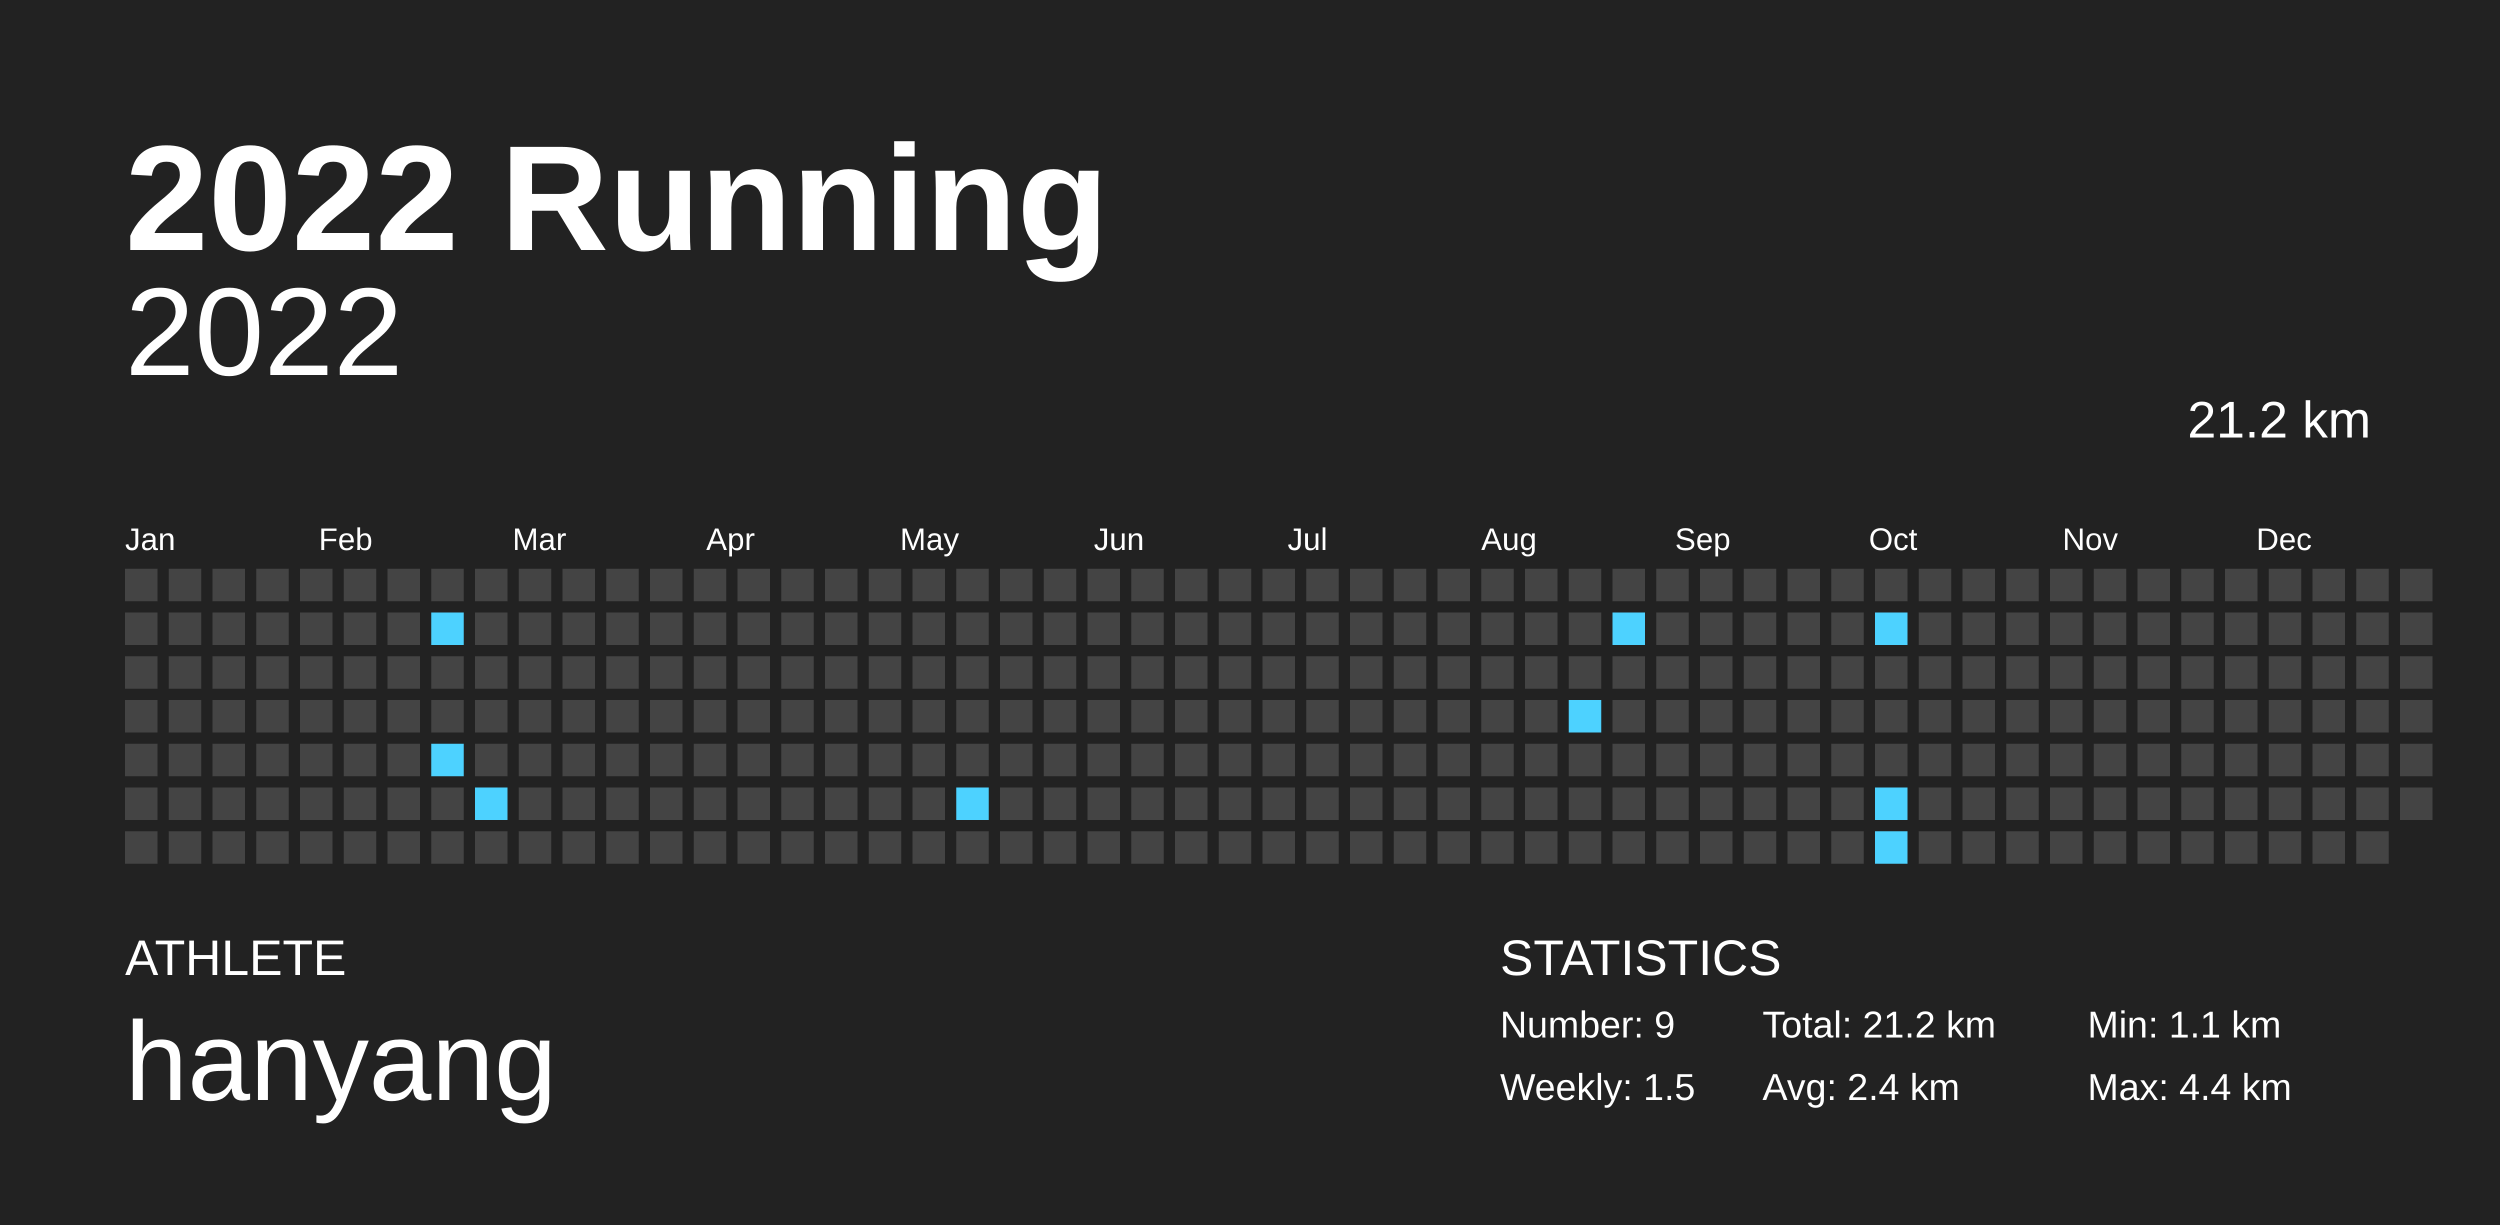
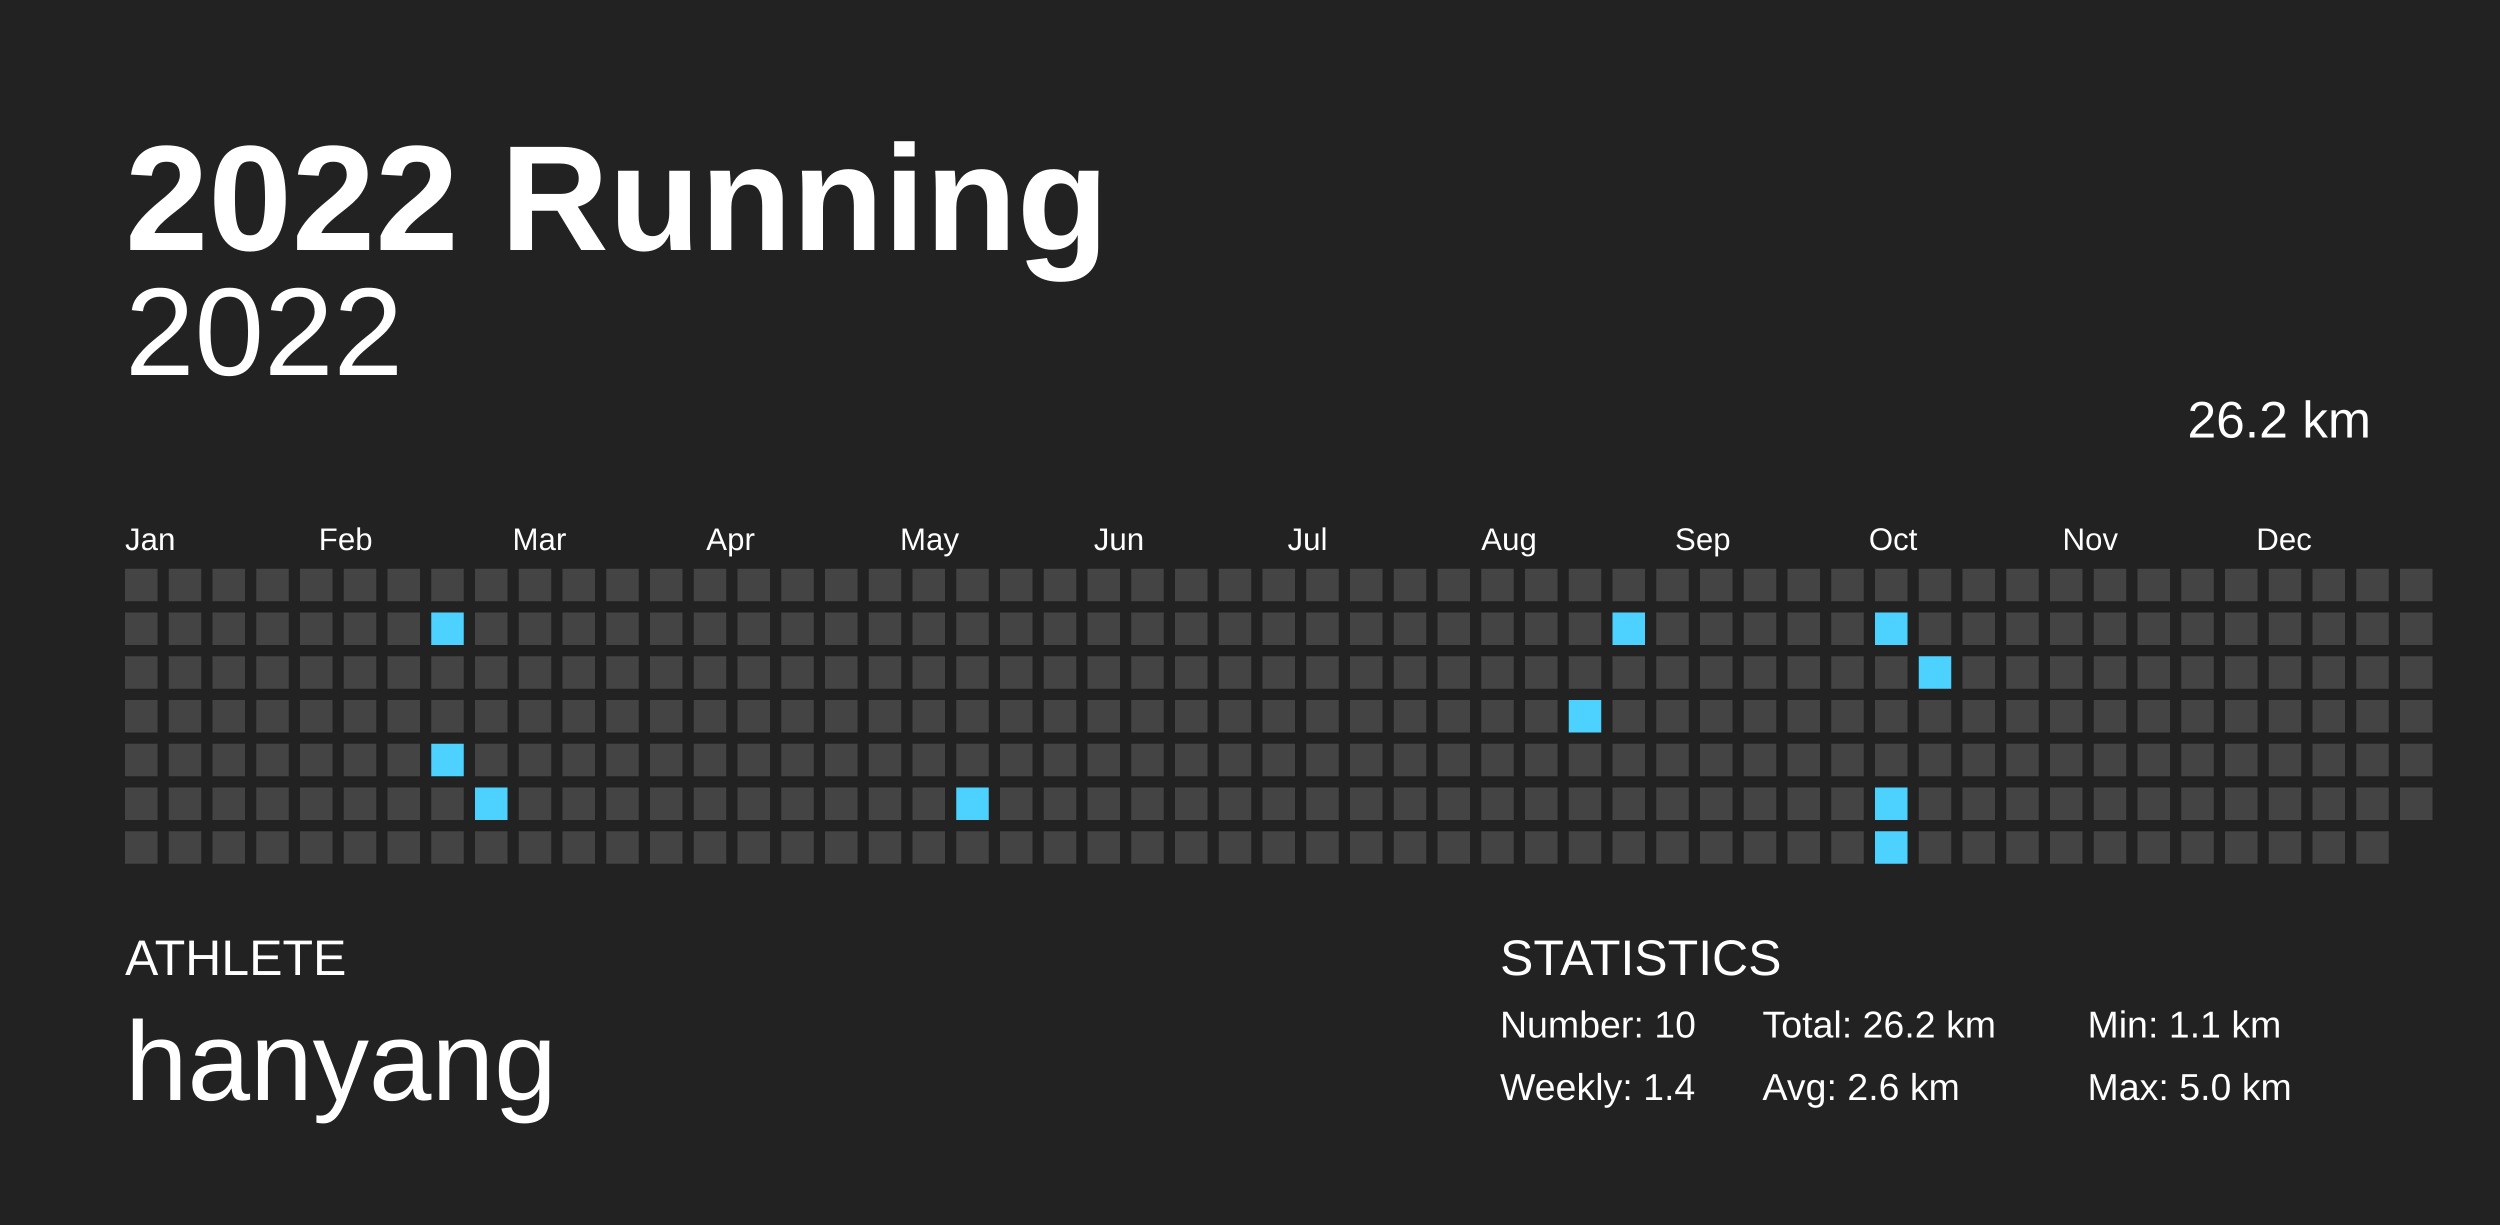
<svg xmlns="http://www.w3.org/2000/svg" baseProfile="full" height="98mm" version="1.1" viewBox="0,0,200,98" width="200mm">
  <defs />
  <rect fill="#222222" height="98" width="200" x="0" y="0" />
  <text fill="#FFFFFF" style="font-size:12px; font-family:Arial; font-weight:bold;" x="10" y="20">2022 Running</text>
  <text fill="#FFFFFF" style="font-size:4px; font-family:Arial" x="10" y="78">ATHLETE</text>
  <text fill="#FFFFFF" style="font-size:9px; font-family:Arial" x="10" y="88">hanyang</text>
  <text fill="#FFFFFF" style="font-size:4px; font-family:Arial" x="120" y="78">STATISTICS</text>
-   <text fill="#FFFFFF" style="font-size:3px; font-family:Arial" x="120" y="83">Number: 9</text>
-   <text fill="#FFFFFF" style="font-size:3px; font-family:Arial" x="120" y="88">Weekly: 1.5</text>
-   <text fill="#FFFFFF" style="font-size:3px; font-family:Arial" x="141" y="83">Total: 21.2 km</text>
-   <text fill="#FFFFFF" style="font-size:3px; font-family:Arial" x="141" y="88">Avg: 2.4 km</text>
+   <text fill="#FFFFFF" style="font-size:3px; font-family:Arial" x="120" y="83">Number: 10</text>
+   <text fill="#FFFFFF" style="font-size:3px; font-family:Arial" x="120" y="88">Weekly: 1.4</text>
+   <text fill="#FFFFFF" style="font-size:3px; font-family:Arial" x="141" y="83">Total: 26.2 km</text>
+   <text fill="#FFFFFF" style="font-size:3px; font-family:Arial" x="141" y="88">Avg: 2.6 km</text>
  <text fill="#FFFFFF" style="font-size:3px; font-family:Arial" x="167" y="83">Min: 1.1 km</text>
-   <text fill="#FFFFFF" style="font-size:3px; font-family:Arial" x="167" y="88">Max: 4.4 km</text>
+   <text fill="#FFFFFF" style="font-size:3px; font-family:Arial" x="167" y="88">Max: 5.0 km</text>
  <text alignment-baseline="hanging" fill="#FFFFFF" style="font-size:10.0px; font-family:Arial;" x="10" y="30">2022</text>
-   <text alignment-baseline="hanging" fill="#FFFFFF" style="font-size:4.125px; font-family:Arial;" x="175" y="35">21.2 km</text>
+   <text alignment-baseline="hanging" fill="#FFFFFF" style="font-size:4.125px; font-family:Arial;" x="175" y="35">26.2 km</text>
  <text fill="#FFFFFF" style="font-size:2.5px; font-family:Arial" x="10.0" y="44">Jan</text>
  <text fill="#FFFFFF" style="font-size:2.5px; font-family:Arial" x="25.5" y="44">Feb</text>
  <text fill="#FFFFFF" style="font-size:2.5px; font-family:Arial" x="41.0" y="44">Mar</text>
  <text fill="#FFFFFF" style="font-size:2.5px; font-family:Arial" x="56.5" y="44">Apr</text>
  <text fill="#FFFFFF" style="font-size:2.5px; font-family:Arial" x="72.0" y="44">May</text>
  <text fill="#FFFFFF" style="font-size:2.5px; font-family:Arial" x="87.5" y="44">Jun</text>
  <text fill="#FFFFFF" style="font-size:2.5px; font-family:Arial" x="103.0" y="44">Jul</text>
  <text fill="#FFFFFF" style="font-size:2.5px; font-family:Arial" x="118.5" y="44">Aug</text>
  <text fill="#FFFFFF" style="font-size:2.5px; font-family:Arial" x="134.0" y="44">Sep</text>
  <text fill="#FFFFFF" style="font-size:2.5px; font-family:Arial" x="149.5" y="44">Oct</text>
  <text fill="#FFFFFF" style="font-size:2.5px; font-family:Arial" x="165.0" y="44">Nov</text>
  <text fill="#FFFFFF" style="font-size:2.5px; font-family:Arial" x="180.5" y="44">Dec</text>
  <rect fill="#444444" height="2.6" width="2.6" x="10.0" y="45.5" />
  <rect fill="#444444" height="2.6" width="2.6" x="10.0" y="49.0" />
  <rect fill="#444444" height="2.6" width="2.6" x="10.0" y="52.5" />
  <rect fill="#444444" height="2.6" width="2.6" x="10.0" y="56.0" />
  <rect fill="#444444" height="2.6" width="2.6" x="10.0" y="59.5" />
  <rect fill="#444444" height="2.6" width="2.6" x="10.0" y="63.0" />
  <rect fill="#444444" height="2.6" width="2.6" x="10.0" y="66.5" />
  <rect fill="#444444" height="2.6" width="2.6" x="13.5" y="45.5" />
  <rect fill="#444444" height="2.6" width="2.6" x="13.5" y="49.0" />
  <rect fill="#444444" height="2.6" width="2.6" x="13.5" y="52.5" />
  <rect fill="#444444" height="2.6" width="2.6" x="13.5" y="56.0" />
  <rect fill="#444444" height="2.6" width="2.6" x="13.5" y="59.5" />
  <rect fill="#444444" height="2.6" width="2.6" x="13.5" y="63.0" />
  <rect fill="#444444" height="2.6" width="2.6" x="13.5" y="66.5" />
  <rect fill="#444444" height="2.6" width="2.6" x="17.0" y="45.5" />
  <rect fill="#444444" height="2.6" width="2.6" x="17.0" y="49.0" />
  <rect fill="#444444" height="2.6" width="2.6" x="17.0" y="52.5" />
  <rect fill="#444444" height="2.6" width="2.6" x="17.0" y="56.0" />
  <rect fill="#444444" height="2.6" width="2.6" x="17.0" y="59.5" />
  <rect fill="#444444" height="2.6" width="2.6" x="17.0" y="63.0" />
  <rect fill="#444444" height="2.6" width="2.6" x="17.0" y="66.5" />
  <rect fill="#444444" height="2.6" width="2.6" x="20.5" y="45.5" />
  <rect fill="#444444" height="2.6" width="2.6" x="20.5" y="49.0" />
  <rect fill="#444444" height="2.6" width="2.6" x="20.5" y="52.5" />
  <rect fill="#444444" height="2.6" width="2.6" x="20.5" y="56.0" />
  <rect fill="#444444" height="2.6" width="2.6" x="20.5" y="59.5" />
  <rect fill="#444444" height="2.6" width="2.6" x="20.5" y="63.0" />
  <rect fill="#444444" height="2.6" width="2.6" x="20.5" y="66.5" />
  <rect fill="#444444" height="2.6" width="2.6" x="24.0" y="45.5" />
  <rect fill="#444444" height="2.6" width="2.6" x="24.0" y="49.0" />
  <rect fill="#444444" height="2.6" width="2.6" x="24.0" y="52.5" />
  <rect fill="#444444" height="2.6" width="2.6" x="24.0" y="56.0" />
  <rect fill="#444444" height="2.6" width="2.6" x="24.0" y="59.5" />
  <rect fill="#444444" height="2.6" width="2.6" x="24.0" y="63.0" />
  <rect fill="#444444" height="2.6" width="2.6" x="24.0" y="66.5" />
  <rect fill="#444444" height="2.6" width="2.6" x="27.5" y="45.5" />
  <rect fill="#444444" height="2.6" width="2.6" x="27.5" y="49.0" />
  <rect fill="#444444" height="2.6" width="2.6" x="27.5" y="52.5" />
  <rect fill="#444444" height="2.6" width="2.6" x="27.5" y="56.0" />
  <rect fill="#444444" height="2.6" width="2.6" x="27.5" y="59.5" />
  <rect fill="#444444" height="2.6" width="2.6" x="27.5" y="63.0" />
  <rect fill="#444444" height="2.6" width="2.6" x="27.5" y="66.5" />
  <rect fill="#444444" height="2.6" width="2.6" x="31.0" y="45.5" />
  <rect fill="#444444" height="2.6" width="2.6" x="31.0" y="49.0" />
  <rect fill="#444444" height="2.6" width="2.6" x="31.0" y="52.5" />
  <rect fill="#444444" height="2.6" width="2.6" x="31.0" y="56.0" />
  <rect fill="#444444" height="2.6" width="2.6" x="31.0" y="59.5" />
  <rect fill="#444444" height="2.6" width="2.6" x="31.0" y="63.0" />
  <rect fill="#444444" height="2.6" width="2.6" x="31.0" y="66.5" />
  <rect fill="#444444" height="2.6" width="2.6" x="34.5" y="45.5" />
  <rect fill="#4dd2ff" height="2.6" width="2.6" x="34.5" y="49.0" />
  <rect fill="#444444" height="2.6" width="2.6" x="34.5" y="52.5" />
  <rect fill="#444444" height="2.6" width="2.6" x="34.5" y="56.0" />
  <rect fill="#4dd2ff" height="2.6" width="2.6" x="34.5" y="59.5" />
  <rect fill="#444444" height="2.6" width="2.6" x="34.5" y="63.0" />
  <rect fill="#444444" height="2.6" width="2.6" x="34.5" y="66.5" />
  <rect fill="#444444" height="2.6" width="2.6" x="38.0" y="45.5" />
  <rect fill="#444444" height="2.6" width="2.6" x="38.0" y="49.0" />
  <rect fill="#444444" height="2.6" width="2.6" x="38.0" y="52.5" />
  <rect fill="#444444" height="2.6" width="2.6" x="38.0" y="56.0" />
  <rect fill="#444444" height="2.6" width="2.6" x="38.0" y="59.5" />
  <rect fill="#4dd2ff" height="2.6" width="2.6" x="38.0" y="63.0" />
  <rect fill="#444444" height="2.6" width="2.6" x="38.0" y="66.5" />
  <rect fill="#444444" height="2.6" width="2.6" x="41.5" y="45.5" />
  <rect fill="#444444" height="2.6" width="2.6" x="41.5" y="49.0" />
  <rect fill="#444444" height="2.6" width="2.6" x="41.5" y="52.5" />
  <rect fill="#444444" height="2.6" width="2.6" x="41.5" y="56.0" />
  <rect fill="#444444" height="2.6" width="2.6" x="41.5" y="59.5" />
  <rect fill="#444444" height="2.6" width="2.6" x="41.5" y="63.0" />
  <rect fill="#444444" height="2.6" width="2.6" x="41.5" y="66.5" />
  <rect fill="#444444" height="2.6" width="2.6" x="45.0" y="45.5" />
  <rect fill="#444444" height="2.6" width="2.6" x="45.0" y="49.0" />
  <rect fill="#444444" height="2.6" width="2.6" x="45.0" y="52.5" />
  <rect fill="#444444" height="2.6" width="2.6" x="45.0" y="56.0" />
  <rect fill="#444444" height="2.6" width="2.6" x="45.0" y="59.5" />
  <rect fill="#444444" height="2.6" width="2.6" x="45.0" y="63.0" />
  <rect fill="#444444" height="2.6" width="2.6" x="45.0" y="66.5" />
  <rect fill="#444444" height="2.6" width="2.6" x="48.5" y="45.5" />
  <rect fill="#444444" height="2.6" width="2.6" x="48.5" y="49.0" />
  <rect fill="#444444" height="2.6" width="2.6" x="48.5" y="52.5" />
  <rect fill="#444444" height="2.6" width="2.6" x="48.5" y="56.0" />
  <rect fill="#444444" height="2.6" width="2.6" x="48.5" y="59.5" />
  <rect fill="#444444" height="2.6" width="2.6" x="48.5" y="63.0" />
  <rect fill="#444444" height="2.6" width="2.6" x="48.5" y="66.5" />
  <rect fill="#444444" height="2.6" width="2.6" x="52.0" y="45.5" />
  <rect fill="#444444" height="2.6" width="2.6" x="52.0" y="49.0" />
  <rect fill="#444444" height="2.6" width="2.6" x="52.0" y="52.5" />
  <rect fill="#444444" height="2.6" width="2.6" x="52.0" y="56.0" />
  <rect fill="#444444" height="2.6" width="2.6" x="52.0" y="59.5" />
  <rect fill="#444444" height="2.6" width="2.6" x="52.0" y="63.0" />
  <rect fill="#444444" height="2.6" width="2.6" x="52.0" y="66.5" />
  <rect fill="#444444" height="2.6" width="2.6" x="55.5" y="45.5" />
  <rect fill="#444444" height="2.6" width="2.6" x="55.5" y="49.0" />
  <rect fill="#444444" height="2.6" width="2.6" x="55.5" y="52.5" />
  <rect fill="#444444" height="2.6" width="2.6" x="55.5" y="56.0" />
  <rect fill="#444444" height="2.6" width="2.6" x="55.5" y="59.5" />
  <rect fill="#444444" height="2.6" width="2.6" x="55.5" y="63.0" />
  <rect fill="#444444" height="2.6" width="2.6" x="55.5" y="66.5" />
  <rect fill="#444444" height="2.6" width="2.6" x="59.0" y="45.5" />
  <rect fill="#444444" height="2.6" width="2.6" x="59.0" y="49.0" />
  <rect fill="#444444" height="2.6" width="2.6" x="59.0" y="52.5" />
  <rect fill="#444444" height="2.6" width="2.6" x="59.0" y="56.0" />
  <rect fill="#444444" height="2.6" width="2.6" x="59.0" y="59.5" />
  <rect fill="#444444" height="2.6" width="2.6" x="59.0" y="63.0" />
  <rect fill="#444444" height="2.6" width="2.6" x="59.0" y="66.5" />
  <rect fill="#444444" height="2.6" width="2.6" x="62.5" y="45.5" />
  <rect fill="#444444" height="2.6" width="2.6" x="62.5" y="49.0" />
  <rect fill="#444444" height="2.6" width="2.6" x="62.5" y="52.5" />
  <rect fill="#444444" height="2.6" width="2.6" x="62.5" y="56.0" />
  <rect fill="#444444" height="2.6" width="2.6" x="62.5" y="59.5" />
  <rect fill="#444444" height="2.6" width="2.6" x="62.5" y="63.0" />
  <rect fill="#444444" height="2.6" width="2.6" x="62.5" y="66.5" />
  <rect fill="#444444" height="2.6" width="2.6" x="66.0" y="45.5" />
  <rect fill="#444444" height="2.6" width="2.6" x="66.0" y="49.0" />
  <rect fill="#444444" height="2.6" width="2.6" x="66.0" y="52.5" />
  <rect fill="#444444" height="2.6" width="2.6" x="66.0" y="56.0" />
  <rect fill="#444444" height="2.6" width="2.6" x="66.0" y="59.5" />
  <rect fill="#444444" height="2.6" width="2.6" x="66.0" y="63.0" />
  <rect fill="#444444" height="2.6" width="2.6" x="66.0" y="66.5" />
  <rect fill="#444444" height="2.6" width="2.6" x="69.5" y="45.5" />
  <rect fill="#444444" height="2.6" width="2.6" x="69.5" y="49.0" />
  <rect fill="#444444" height="2.6" width="2.6" x="69.5" y="52.5" />
  <rect fill="#444444" height="2.6" width="2.6" x="69.5" y="56.0" />
  <rect fill="#444444" height="2.6" width="2.6" x="69.5" y="59.5" />
  <rect fill="#444444" height="2.6" width="2.6" x="69.5" y="63.0" />
  <rect fill="#444444" height="2.6" width="2.6" x="69.5" y="66.5" />
  <rect fill="#444444" height="2.6" width="2.6" x="73.0" y="45.5" />
  <rect fill="#444444" height="2.6" width="2.6" x="73.0" y="49.0" />
  <rect fill="#444444" height="2.6" width="2.6" x="73.0" y="52.5" />
  <rect fill="#444444" height="2.6" width="2.6" x="73.0" y="56.0" />
  <rect fill="#444444" height="2.6" width="2.6" x="73.0" y="59.5" />
  <rect fill="#444444" height="2.6" width="2.6" x="73.0" y="63.0" />
  <rect fill="#444444" height="2.6" width="2.6" x="73.0" y="66.5" />
  <rect fill="#444444" height="2.6" width="2.6" x="76.5" y="45.5" />
  <rect fill="#444444" height="2.6" width="2.6" x="76.5" y="49.0" />
  <rect fill="#444444" height="2.6" width="2.6" x="76.5" y="52.5" />
  <rect fill="#444444" height="2.6" width="2.6" x="76.5" y="56.0" />
  <rect fill="#444444" height="2.6" width="2.6" x="76.5" y="59.5" />
  <rect fill="#4dd2ff" height="2.6" width="2.6" x="76.5" y="63.0" />
  <rect fill="#444444" height="2.6" width="2.6" x="76.5" y="66.5" />
  <rect fill="#444444" height="2.6" width="2.6" x="80.0" y="45.5" />
  <rect fill="#444444" height="2.6" width="2.6" x="80.0" y="49.0" />
  <rect fill="#444444" height="2.6" width="2.6" x="80.0" y="52.5" />
  <rect fill="#444444" height="2.6" width="2.6" x="80.0" y="56.0" />
  <rect fill="#444444" height="2.6" width="2.6" x="80.0" y="59.5" />
  <rect fill="#444444" height="2.6" width="2.6" x="80.0" y="63.0" />
  <rect fill="#444444" height="2.6" width="2.6" x="80.0" y="66.5" />
  <rect fill="#444444" height="2.6" width="2.6" x="83.5" y="45.5" />
  <rect fill="#444444" height="2.6" width="2.6" x="83.5" y="49.0" />
  <rect fill="#444444" height="2.6" width="2.6" x="83.5" y="52.5" />
  <rect fill="#444444" height="2.6" width="2.6" x="83.5" y="56.0" />
  <rect fill="#444444" height="2.6" width="2.6" x="83.5" y="59.5" />
  <rect fill="#444444" height="2.6" width="2.6" x="83.5" y="63.0" />
  <rect fill="#444444" height="2.6" width="2.6" x="83.5" y="66.5" />
  <rect fill="#444444" height="2.6" width="2.6" x="87.0" y="45.5" />
  <rect fill="#444444" height="2.6" width="2.6" x="87.0" y="49.0" />
  <rect fill="#444444" height="2.6" width="2.6" x="87.0" y="52.5" />
  <rect fill="#444444" height="2.6" width="2.6" x="87.0" y="56.0" />
  <rect fill="#444444" height="2.6" width="2.6" x="87.0" y="59.5" />
  <rect fill="#444444" height="2.6" width="2.6" x="87.0" y="63.0" />
  <rect fill="#444444" height="2.6" width="2.6" x="87.0" y="66.5" />
  <rect fill="#444444" height="2.6" width="2.6" x="90.5" y="45.5" />
  <rect fill="#444444" height="2.6" width="2.6" x="90.5" y="49.0" />
  <rect fill="#444444" height="2.6" width="2.6" x="90.5" y="52.5" />
  <rect fill="#444444" height="2.6" width="2.6" x="90.5" y="56.0" />
  <rect fill="#444444" height="2.6" width="2.6" x="90.5" y="59.5" />
  <rect fill="#444444" height="2.6" width="2.6" x="90.5" y="63.0" />
  <rect fill="#444444" height="2.6" width="2.6" x="90.5" y="66.5" />
  <rect fill="#444444" height="2.6" width="2.6" x="94.0" y="45.5" />
  <rect fill="#444444" height="2.6" width="2.6" x="94.0" y="49.0" />
  <rect fill="#444444" height="2.6" width="2.6" x="94.0" y="52.5" />
  <rect fill="#444444" height="2.6" width="2.6" x="94.0" y="56.0" />
  <rect fill="#444444" height="2.6" width="2.6" x="94.0" y="59.5" />
  <rect fill="#444444" height="2.6" width="2.6" x="94.0" y="63.0" />
  <rect fill="#444444" height="2.6" width="2.6" x="94.0" y="66.5" />
  <rect fill="#444444" height="2.6" width="2.6" x="97.5" y="45.5" />
  <rect fill="#444444" height="2.6" width="2.6" x="97.5" y="49.0" />
  <rect fill="#444444" height="2.6" width="2.6" x="97.5" y="52.5" />
  <rect fill="#444444" height="2.6" width="2.6" x="97.5" y="56.0" />
  <rect fill="#444444" height="2.6" width="2.6" x="97.5" y="59.5" />
  <rect fill="#444444" height="2.6" width="2.6" x="97.5" y="63.0" />
  <rect fill="#444444" height="2.6" width="2.6" x="97.5" y="66.5" />
  <rect fill="#444444" height="2.6" width="2.6" x="101.0" y="45.5" />
  <rect fill="#444444" height="2.6" width="2.6" x="101.0" y="49.0" />
  <rect fill="#444444" height="2.6" width="2.6" x="101.0" y="52.5" />
  <rect fill="#444444" height="2.6" width="2.6" x="101.0" y="56.0" />
  <rect fill="#444444" height="2.6" width="2.6" x="101.0" y="59.5" />
  <rect fill="#444444" height="2.6" width="2.6" x="101.0" y="63.0" />
  <rect fill="#444444" height="2.6" width="2.6" x="101.0" y="66.5" />
  <rect fill="#444444" height="2.6" width="2.6" x="104.5" y="45.5" />
  <rect fill="#444444" height="2.6" width="2.6" x="104.5" y="49.0" />
  <rect fill="#444444" height="2.6" width="2.6" x="104.5" y="52.5" />
  <rect fill="#444444" height="2.6" width="2.6" x="104.5" y="56.0" />
  <rect fill="#444444" height="2.6" width="2.6" x="104.5" y="59.5" />
  <rect fill="#444444" height="2.6" width="2.6" x="104.5" y="63.0" />
  <rect fill="#444444" height="2.6" width="2.6" x="104.5" y="66.5" />
  <rect fill="#444444" height="2.6" width="2.6" x="108.0" y="45.5" />
  <rect fill="#444444" height="2.6" width="2.6" x="108.0" y="49.0" />
  <rect fill="#444444" height="2.6" width="2.6" x="108.0" y="52.5" />
  <rect fill="#444444" height="2.6" width="2.6" x="108.0" y="56.0" />
  <rect fill="#444444" height="2.6" width="2.6" x="108.0" y="59.5" />
  <rect fill="#444444" height="2.6" width="2.6" x="108.0" y="63.0" />
  <rect fill="#444444" height="2.6" width="2.6" x="108.0" y="66.5" />
  <rect fill="#444444" height="2.6" width="2.6" x="111.5" y="45.5" />
  <rect fill="#444444" height="2.6" width="2.6" x="111.5" y="49.0" />
  <rect fill="#444444" height="2.6" width="2.6" x="111.5" y="52.5" />
  <rect fill="#444444" height="2.6" width="2.6" x="111.5" y="56.0" />
  <rect fill="#444444" height="2.6" width="2.6" x="111.5" y="59.5" />
  <rect fill="#444444" height="2.6" width="2.6" x="111.5" y="63.0" />
  <rect fill="#444444" height="2.6" width="2.6" x="111.5" y="66.5" />
  <rect fill="#444444" height="2.6" width="2.6" x="115.0" y="45.5" />
  <rect fill="#444444" height="2.6" width="2.6" x="115.0" y="49.0" />
  <rect fill="#444444" height="2.6" width="2.6" x="115.0" y="52.5" />
  <rect fill="#444444" height="2.6" width="2.6" x="115.0" y="56.0" />
  <rect fill="#444444" height="2.6" width="2.6" x="115.0" y="59.5" />
  <rect fill="#444444" height="2.6" width="2.6" x="115.0" y="63.0" />
  <rect fill="#444444" height="2.6" width="2.6" x="115.0" y="66.5" />
  <rect fill="#444444" height="2.6" width="2.6" x="118.5" y="45.5" />
  <rect fill="#444444" height="2.6" width="2.6" x="118.5" y="49.0" />
  <rect fill="#444444" height="2.6" width="2.6" x="118.5" y="52.5" />
  <rect fill="#444444" height="2.6" width="2.6" x="118.5" y="56.0" />
  <rect fill="#444444" height="2.6" width="2.6" x="118.5" y="59.5" />
  <rect fill="#444444" height="2.6" width="2.6" x="118.5" y="63.0" />
  <rect fill="#444444" height="2.6" width="2.6" x="118.5" y="66.5" />
  <rect fill="#444444" height="2.6" width="2.6" x="122.0" y="45.5" />
  <rect fill="#444444" height="2.6" width="2.6" x="122.0" y="49.0" />
  <rect fill="#444444" height="2.6" width="2.6" x="122.0" y="52.5" />
  <rect fill="#444444" height="2.6" width="2.6" x="122.0" y="56.0" />
  <rect fill="#444444" height="2.6" width="2.6" x="122.0" y="59.5" />
  <rect fill="#444444" height="2.6" width="2.6" x="122.0" y="63.0" />
  <rect fill="#444444" height="2.6" width="2.6" x="122.0" y="66.5" />
  <rect fill="#444444" height="2.6" width="2.6" x="125.5" y="45.5" />
  <rect fill="#444444" height="2.6" width="2.6" x="125.5" y="49.0" />
  <rect fill="#444444" height="2.6" width="2.6" x="125.5" y="52.5" />
  <rect fill="#4dd2ff" height="2.6" width="2.6" x="125.5" y="56.0" />
  <rect fill="#444444" height="2.6" width="2.6" x="125.5" y="59.5" />
  <rect fill="#444444" height="2.6" width="2.6" x="125.5" y="63.0" />
  <rect fill="#444444" height="2.6" width="2.6" x="125.5" y="66.5" />
  <rect fill="#444444" height="2.6" width="2.6" x="129.0" y="45.5" />
  <rect fill="#4dd2ff" height="2.6" width="2.6" x="129.0" y="49.0" />
  <rect fill="#444444" height="2.6" width="2.6" x="129.0" y="52.5" />
  <rect fill="#444444" height="2.6" width="2.6" x="129.0" y="56.0" />
  <rect fill="#444444" height="2.6" width="2.6" x="129.0" y="59.5" />
  <rect fill="#444444" height="2.6" width="2.6" x="129.0" y="63.0" />
  <rect fill="#444444" height="2.6" width="2.6" x="129.0" y="66.5" />
  <rect fill="#444444" height="2.6" width="2.6" x="132.5" y="45.5" />
  <rect fill="#444444" height="2.6" width="2.6" x="132.5" y="49.0" />
  <rect fill="#444444" height="2.6" width="2.6" x="132.5" y="52.5" />
  <rect fill="#444444" height="2.6" width="2.6" x="132.5" y="56.0" />
  <rect fill="#444444" height="2.6" width="2.6" x="132.5" y="59.5" />
  <rect fill="#444444" height="2.6" width="2.6" x="132.5" y="63.0" />
  <rect fill="#444444" height="2.6" width="2.6" x="132.5" y="66.5" />
  <rect fill="#444444" height="2.6" width="2.6" x="136.0" y="45.5" />
  <rect fill="#444444" height="2.6" width="2.6" x="136.0" y="49.0" />
  <rect fill="#444444" height="2.6" width="2.6" x="136.0" y="52.5" />
  <rect fill="#444444" height="2.6" width="2.6" x="136.0" y="56.0" />
  <rect fill="#444444" height="2.6" width="2.6" x="136.0" y="59.5" />
  <rect fill="#444444" height="2.6" width="2.6" x="136.0" y="63.0" />
  <rect fill="#444444" height="2.6" width="2.6" x="136.0" y="66.5" />
  <rect fill="#444444" height="2.6" width="2.6" x="139.5" y="45.5" />
  <rect fill="#444444" height="2.6" width="2.6" x="139.5" y="49.0" />
  <rect fill="#444444" height="2.6" width="2.6" x="139.5" y="52.5" />
  <rect fill="#444444" height="2.6" width="2.6" x="139.5" y="56.0" />
  <rect fill="#444444" height="2.6" width="2.6" x="139.5" y="59.5" />
  <rect fill="#444444" height="2.6" width="2.6" x="139.5" y="63.0" />
  <rect fill="#444444" height="2.6" width="2.6" x="139.5" y="66.5" />
  <rect fill="#444444" height="2.6" width="2.6" x="143.0" y="45.5" />
  <rect fill="#444444" height="2.6" width="2.6" x="143.0" y="49.0" />
  <rect fill="#444444" height="2.6" width="2.6" x="143.0" y="52.5" />
  <rect fill="#444444" height="2.6" width="2.6" x="143.0" y="56.0" />
  <rect fill="#444444" height="2.6" width="2.6" x="143.0" y="59.5" />
  <rect fill="#444444" height="2.6" width="2.6" x="143.0" y="63.0" />
  <rect fill="#444444" height="2.6" width="2.6" x="143.0" y="66.5" />
  <rect fill="#444444" height="2.6" width="2.6" x="146.5" y="45.5" />
  <rect fill="#444444" height="2.6" width="2.6" x="146.5" y="49.0" />
  <rect fill="#444444" height="2.6" width="2.6" x="146.5" y="52.5" />
  <rect fill="#444444" height="2.6" width="2.6" x="146.5" y="56.0" />
  <rect fill="#444444" height="2.6" width="2.6" x="146.5" y="59.5" />
  <rect fill="#444444" height="2.6" width="2.6" x="146.5" y="63.0" />
  <rect fill="#444444" height="2.6" width="2.6" x="146.5" y="66.5" />
  <rect fill="#444444" height="2.6" width="2.6" x="150.0" y="45.5" />
  <rect fill="#4dd2ff" height="2.6" width="2.6" x="150.0" y="49.0" />
  <rect fill="#444444" height="2.6" width="2.6" x="150.0" y="52.5" />
  <rect fill="#444444" height="2.6" width="2.6" x="150.0" y="56.0" />
  <rect fill="#444444" height="2.6" width="2.6" x="150.0" y="59.5" />
  <rect fill="#4dd2ff" height="2.6" width="2.6" x="150.0" y="63.0" />
  <rect fill="#4dd2ff" height="2.6" width="2.6" x="150.0" y="66.5" />
  <rect fill="#444444" height="2.6" width="2.6" x="153.5" y="45.5" />
  <rect fill="#444444" height="2.6" width="2.6" x="153.5" y="49.0" />
-   <rect fill="#444444" height="2.6" width="2.6" x="153.5" y="52.5" />
+   <rect fill="#4dd2ff" height="2.6" width="2.6" x="153.5" y="52.5" />
  <rect fill="#444444" height="2.6" width="2.6" x="153.5" y="56.0" />
  <rect fill="#444444" height="2.6" width="2.6" x="153.5" y="59.5" />
  <rect fill="#444444" height="2.6" width="2.6" x="153.5" y="63.0" />
  <rect fill="#444444" height="2.6" width="2.6" x="153.5" y="66.5" />
  <rect fill="#444444" height="2.6" width="2.6" x="157.0" y="45.5" />
  <rect fill="#444444" height="2.6" width="2.6" x="157.0" y="49.0" />
  <rect fill="#444444" height="2.6" width="2.6" x="157.0" y="52.5" />
  <rect fill="#444444" height="2.6" width="2.6" x="157.0" y="56.0" />
  <rect fill="#444444" height="2.6" width="2.6" x="157.0" y="59.5" />
  <rect fill="#444444" height="2.6" width="2.6" x="157.0" y="63.0" />
  <rect fill="#444444" height="2.6" width="2.6" x="157.0" y="66.5" />
  <rect fill="#444444" height="2.6" width="2.6" x="160.5" y="45.5" />
  <rect fill="#444444" height="2.6" width="2.6" x="160.5" y="49.0" />
  <rect fill="#444444" height="2.6" width="2.6" x="160.5" y="52.5" />
  <rect fill="#444444" height="2.6" width="2.6" x="160.5" y="56.0" />
  <rect fill="#444444" height="2.6" width="2.6" x="160.5" y="59.5" />
  <rect fill="#444444" height="2.6" width="2.6" x="160.5" y="63.0" />
  <rect fill="#444444" height="2.6" width="2.6" x="160.5" y="66.5" />
  <rect fill="#444444" height="2.6" width="2.6" x="164.0" y="45.5" />
  <rect fill="#444444" height="2.6" width="2.6" x="164.0" y="49.0" />
  <rect fill="#444444" height="2.6" width="2.6" x="164.0" y="52.5" />
  <rect fill="#444444" height="2.6" width="2.6" x="164.0" y="56.0" />
  <rect fill="#444444" height="2.6" width="2.6" x="164.0" y="59.5" />
  <rect fill="#444444" height="2.6" width="2.6" x="164.0" y="63.0" />
  <rect fill="#444444" height="2.6" width="2.6" x="164.0" y="66.5" />
  <rect fill="#444444" height="2.6" width="2.6" x="167.5" y="45.5" />
  <rect fill="#444444" height="2.6" width="2.6" x="167.5" y="49.0" />
  <rect fill="#444444" height="2.6" width="2.6" x="167.5" y="52.5" />
  <rect fill="#444444" height="2.6" width="2.6" x="167.5" y="56.0" />
  <rect fill="#444444" height="2.6" width="2.6" x="167.5" y="59.5" />
  <rect fill="#444444" height="2.6" width="2.6" x="167.5" y="63.0" />
  <rect fill="#444444" height="2.6" width="2.6" x="167.5" y="66.5" />
  <rect fill="#444444" height="2.6" width="2.6" x="171.0" y="45.5" />
  <rect fill="#444444" height="2.6" width="2.6" x="171.0" y="49.0" />
  <rect fill="#444444" height="2.6" width="2.6" x="171.0" y="52.5" />
  <rect fill="#444444" height="2.6" width="2.6" x="171.0" y="56.0" />
  <rect fill="#444444" height="2.6" width="2.6" x="171.0" y="59.5" />
  <rect fill="#444444" height="2.6" width="2.6" x="171.0" y="63.0" />
  <rect fill="#444444" height="2.6" width="2.6" x="171.0" y="66.5" />
  <rect fill="#444444" height="2.6" width="2.6" x="174.5" y="45.5" />
  <rect fill="#444444" height="2.6" width="2.6" x="174.5" y="49.0" />
  <rect fill="#444444" height="2.6" width="2.6" x="174.5" y="52.5" />
  <rect fill="#444444" height="2.6" width="2.6" x="174.5" y="56.0" />
  <rect fill="#444444" height="2.6" width="2.6" x="174.5" y="59.5" />
  <rect fill="#444444" height="2.6" width="2.6" x="174.5" y="63.0" />
  <rect fill="#444444" height="2.6" width="2.6" x="174.5" y="66.5" />
  <rect fill="#444444" height="2.6" width="2.6" x="178.0" y="45.5" />
  <rect fill="#444444" height="2.6" width="2.6" x="178.0" y="49.0" />
  <rect fill="#444444" height="2.6" width="2.6" x="178.0" y="52.5" />
  <rect fill="#444444" height="2.6" width="2.6" x="178.0" y="56.0" />
  <rect fill="#444444" height="2.6" width="2.6" x="178.0" y="59.5" />
  <rect fill="#444444" height="2.6" width="2.6" x="178.0" y="63.0" />
  <rect fill="#444444" height="2.6" width="2.6" x="178.0" y="66.5" />
  <rect fill="#444444" height="2.6" width="2.6" x="181.5" y="45.5" />
  <rect fill="#444444" height="2.6" width="2.6" x="181.5" y="49.0" />
  <rect fill="#444444" height="2.6" width="2.6" x="181.5" y="52.5" />
  <rect fill="#444444" height="2.6" width="2.6" x="181.5" y="56.0" />
  <rect fill="#444444" height="2.6" width="2.6" x="181.5" y="59.5" />
  <rect fill="#444444" height="2.6" width="2.6" x="181.5" y="63.0" />
  <rect fill="#444444" height="2.6" width="2.6" x="181.5" y="66.5" />
  <rect fill="#444444" height="2.6" width="2.6" x="185.0" y="45.5" />
  <rect fill="#444444" height="2.6" width="2.6" x="185.0" y="49.0" />
  <rect fill="#444444" height="2.6" width="2.6" x="185.0" y="52.5" />
  <rect fill="#444444" height="2.6" width="2.6" x="185.0" y="56.0" />
  <rect fill="#444444" height="2.6" width="2.6" x="185.0" y="59.5" />
  <rect fill="#444444" height="2.6" width="2.6" x="185.0" y="63.0" />
  <rect fill="#444444" height="2.6" width="2.6" x="185.0" y="66.5" />
  <rect fill="#444444" height="2.6" width="2.6" x="188.5" y="45.5" />
  <rect fill="#444444" height="2.6" width="2.6" x="188.5" y="49.0" />
  <rect fill="#444444" height="2.6" width="2.6" x="188.5" y="52.5" />
  <rect fill="#444444" height="2.6" width="2.6" x="188.5" y="56.0" />
  <rect fill="#444444" height="2.6" width="2.6" x="188.5" y="59.5" />
  <rect fill="#444444" height="2.6" width="2.6" x="188.5" y="63.0" />
  <rect fill="#444444" height="2.6" width="2.6" x="188.5" y="66.5" />
  <rect fill="#444444" height="2.6" width="2.6" x="192.0" y="45.5" />
  <rect fill="#444444" height="2.6" width="2.6" x="192.0" y="49.0" />
  <rect fill="#444444" height="2.6" width="2.6" x="192.0" y="52.5" />
  <rect fill="#444444" height="2.6" width="2.6" x="192.0" y="56.0" />
  <rect fill="#444444" height="2.6" width="2.6" x="192.0" y="59.5" />
  <rect fill="#444444" height="2.6" width="2.6" x="192.0" y="63.0" />
</svg>
